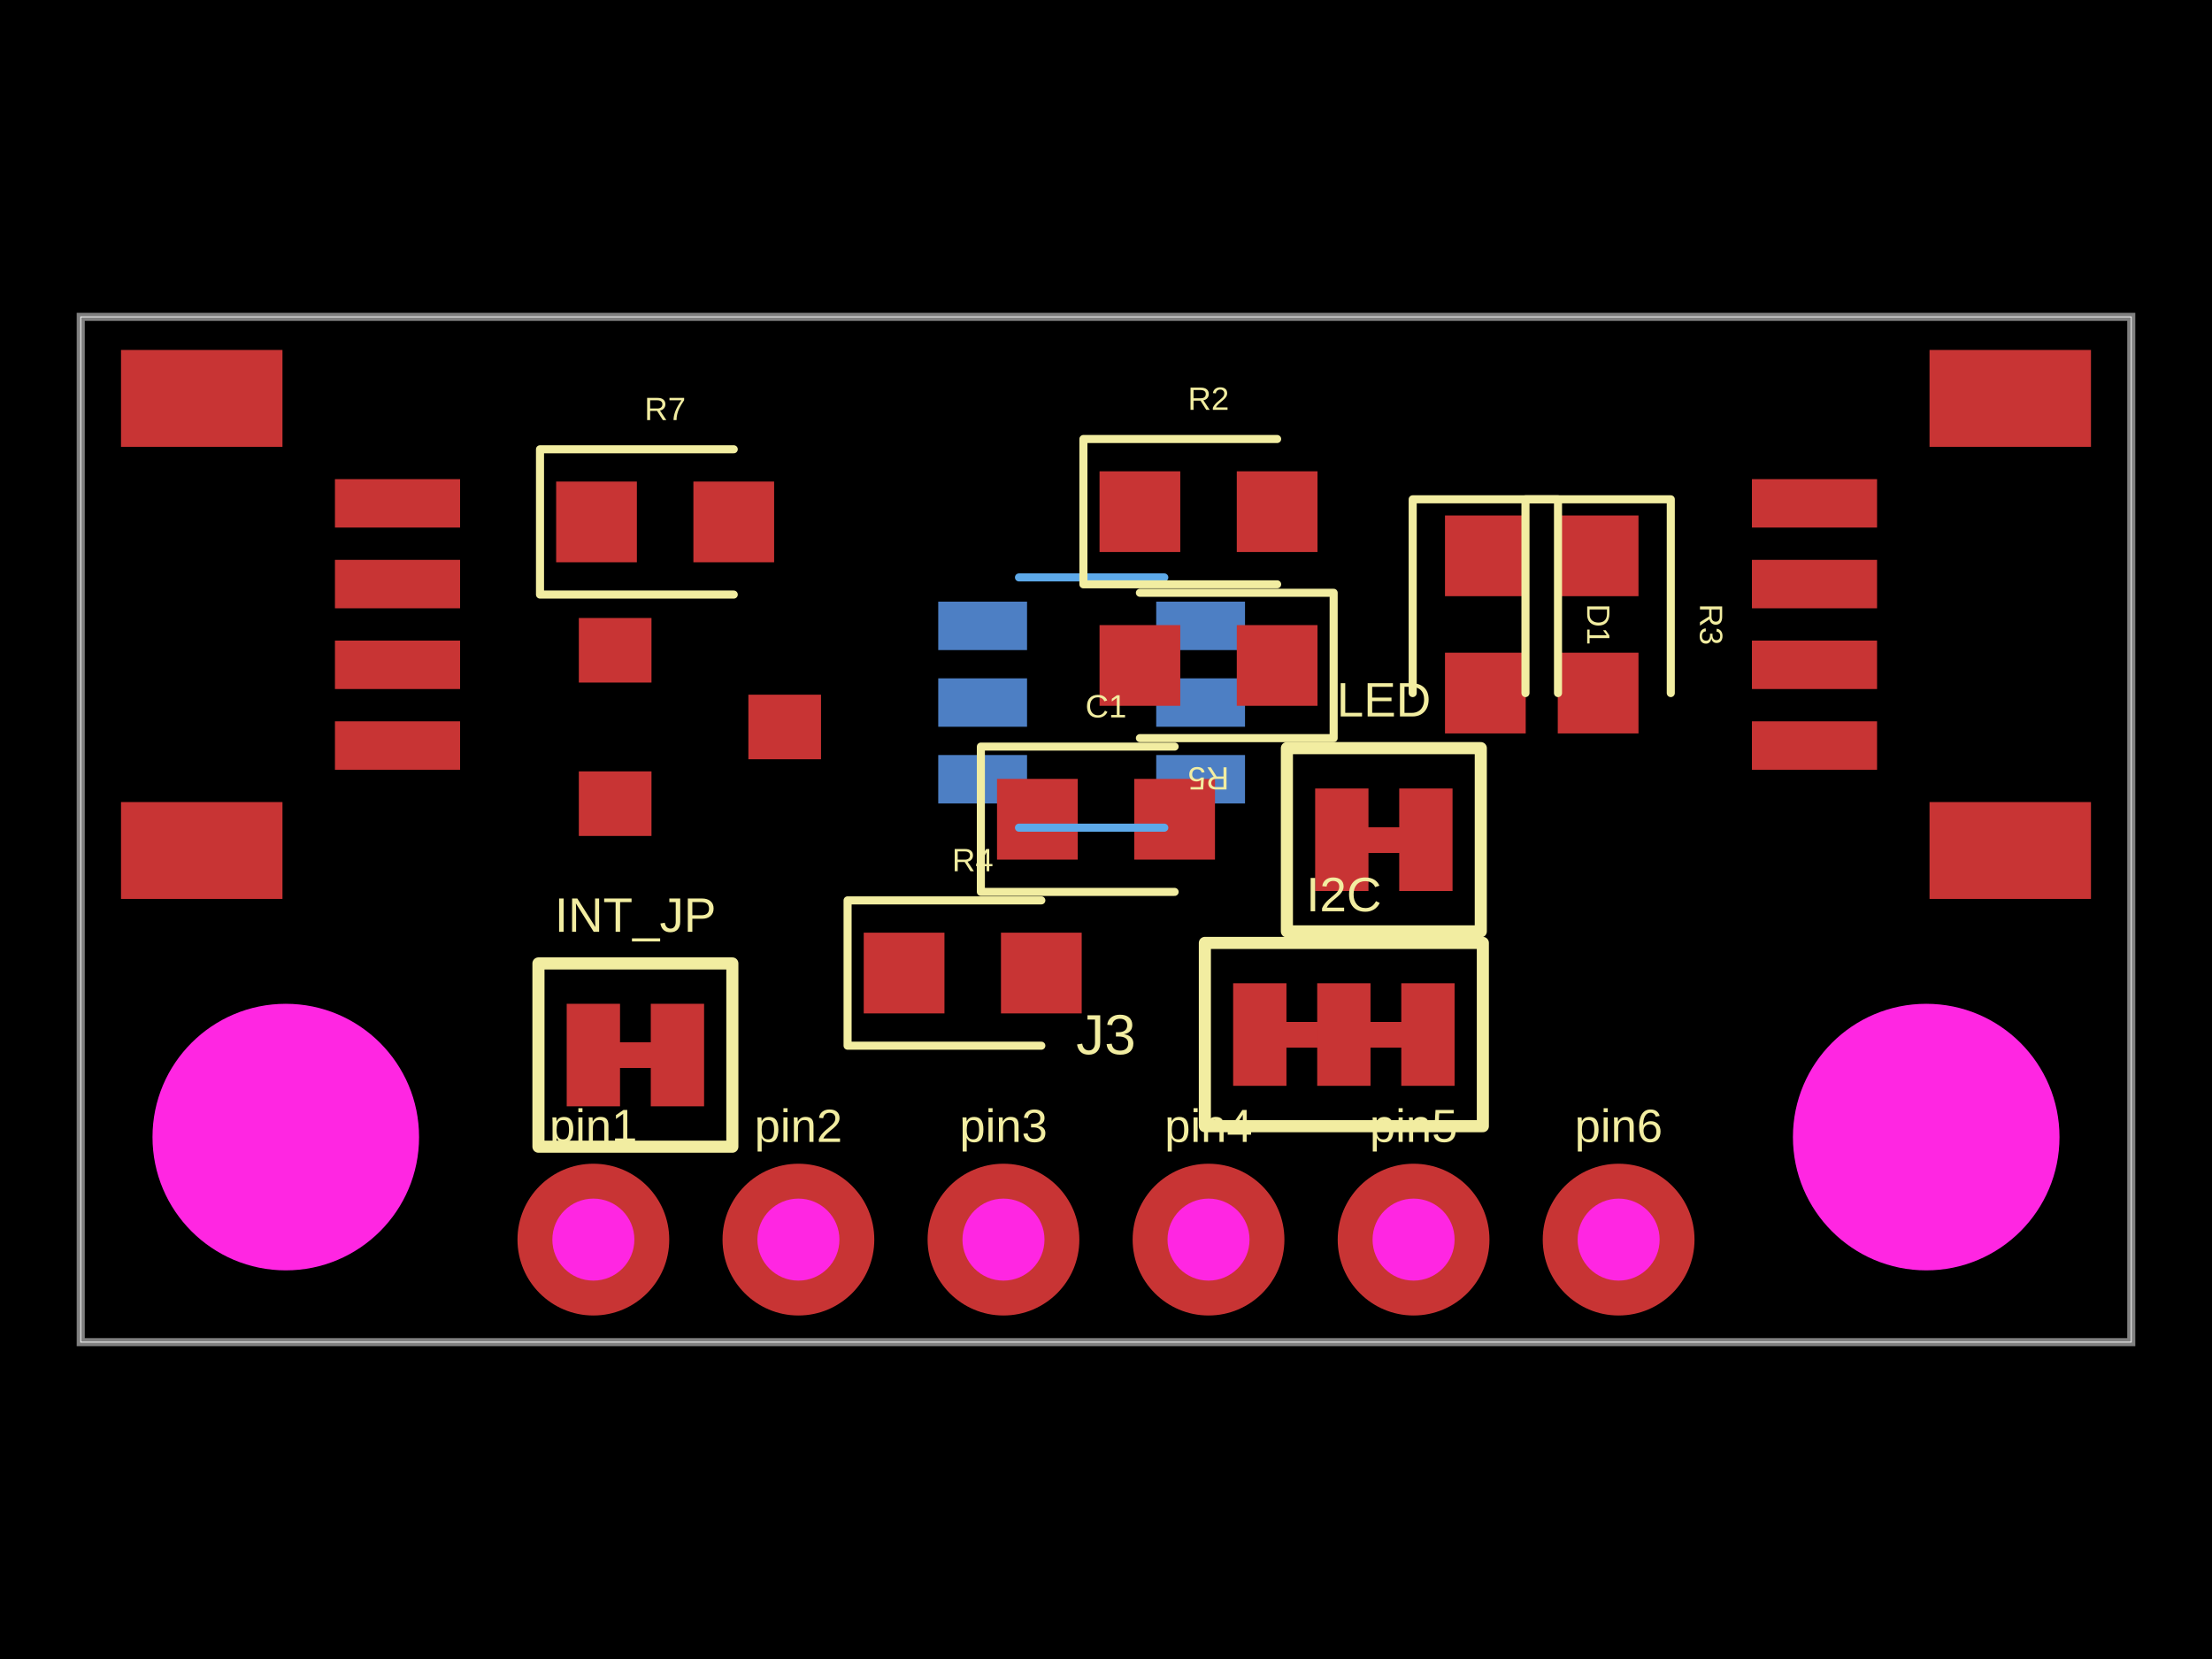
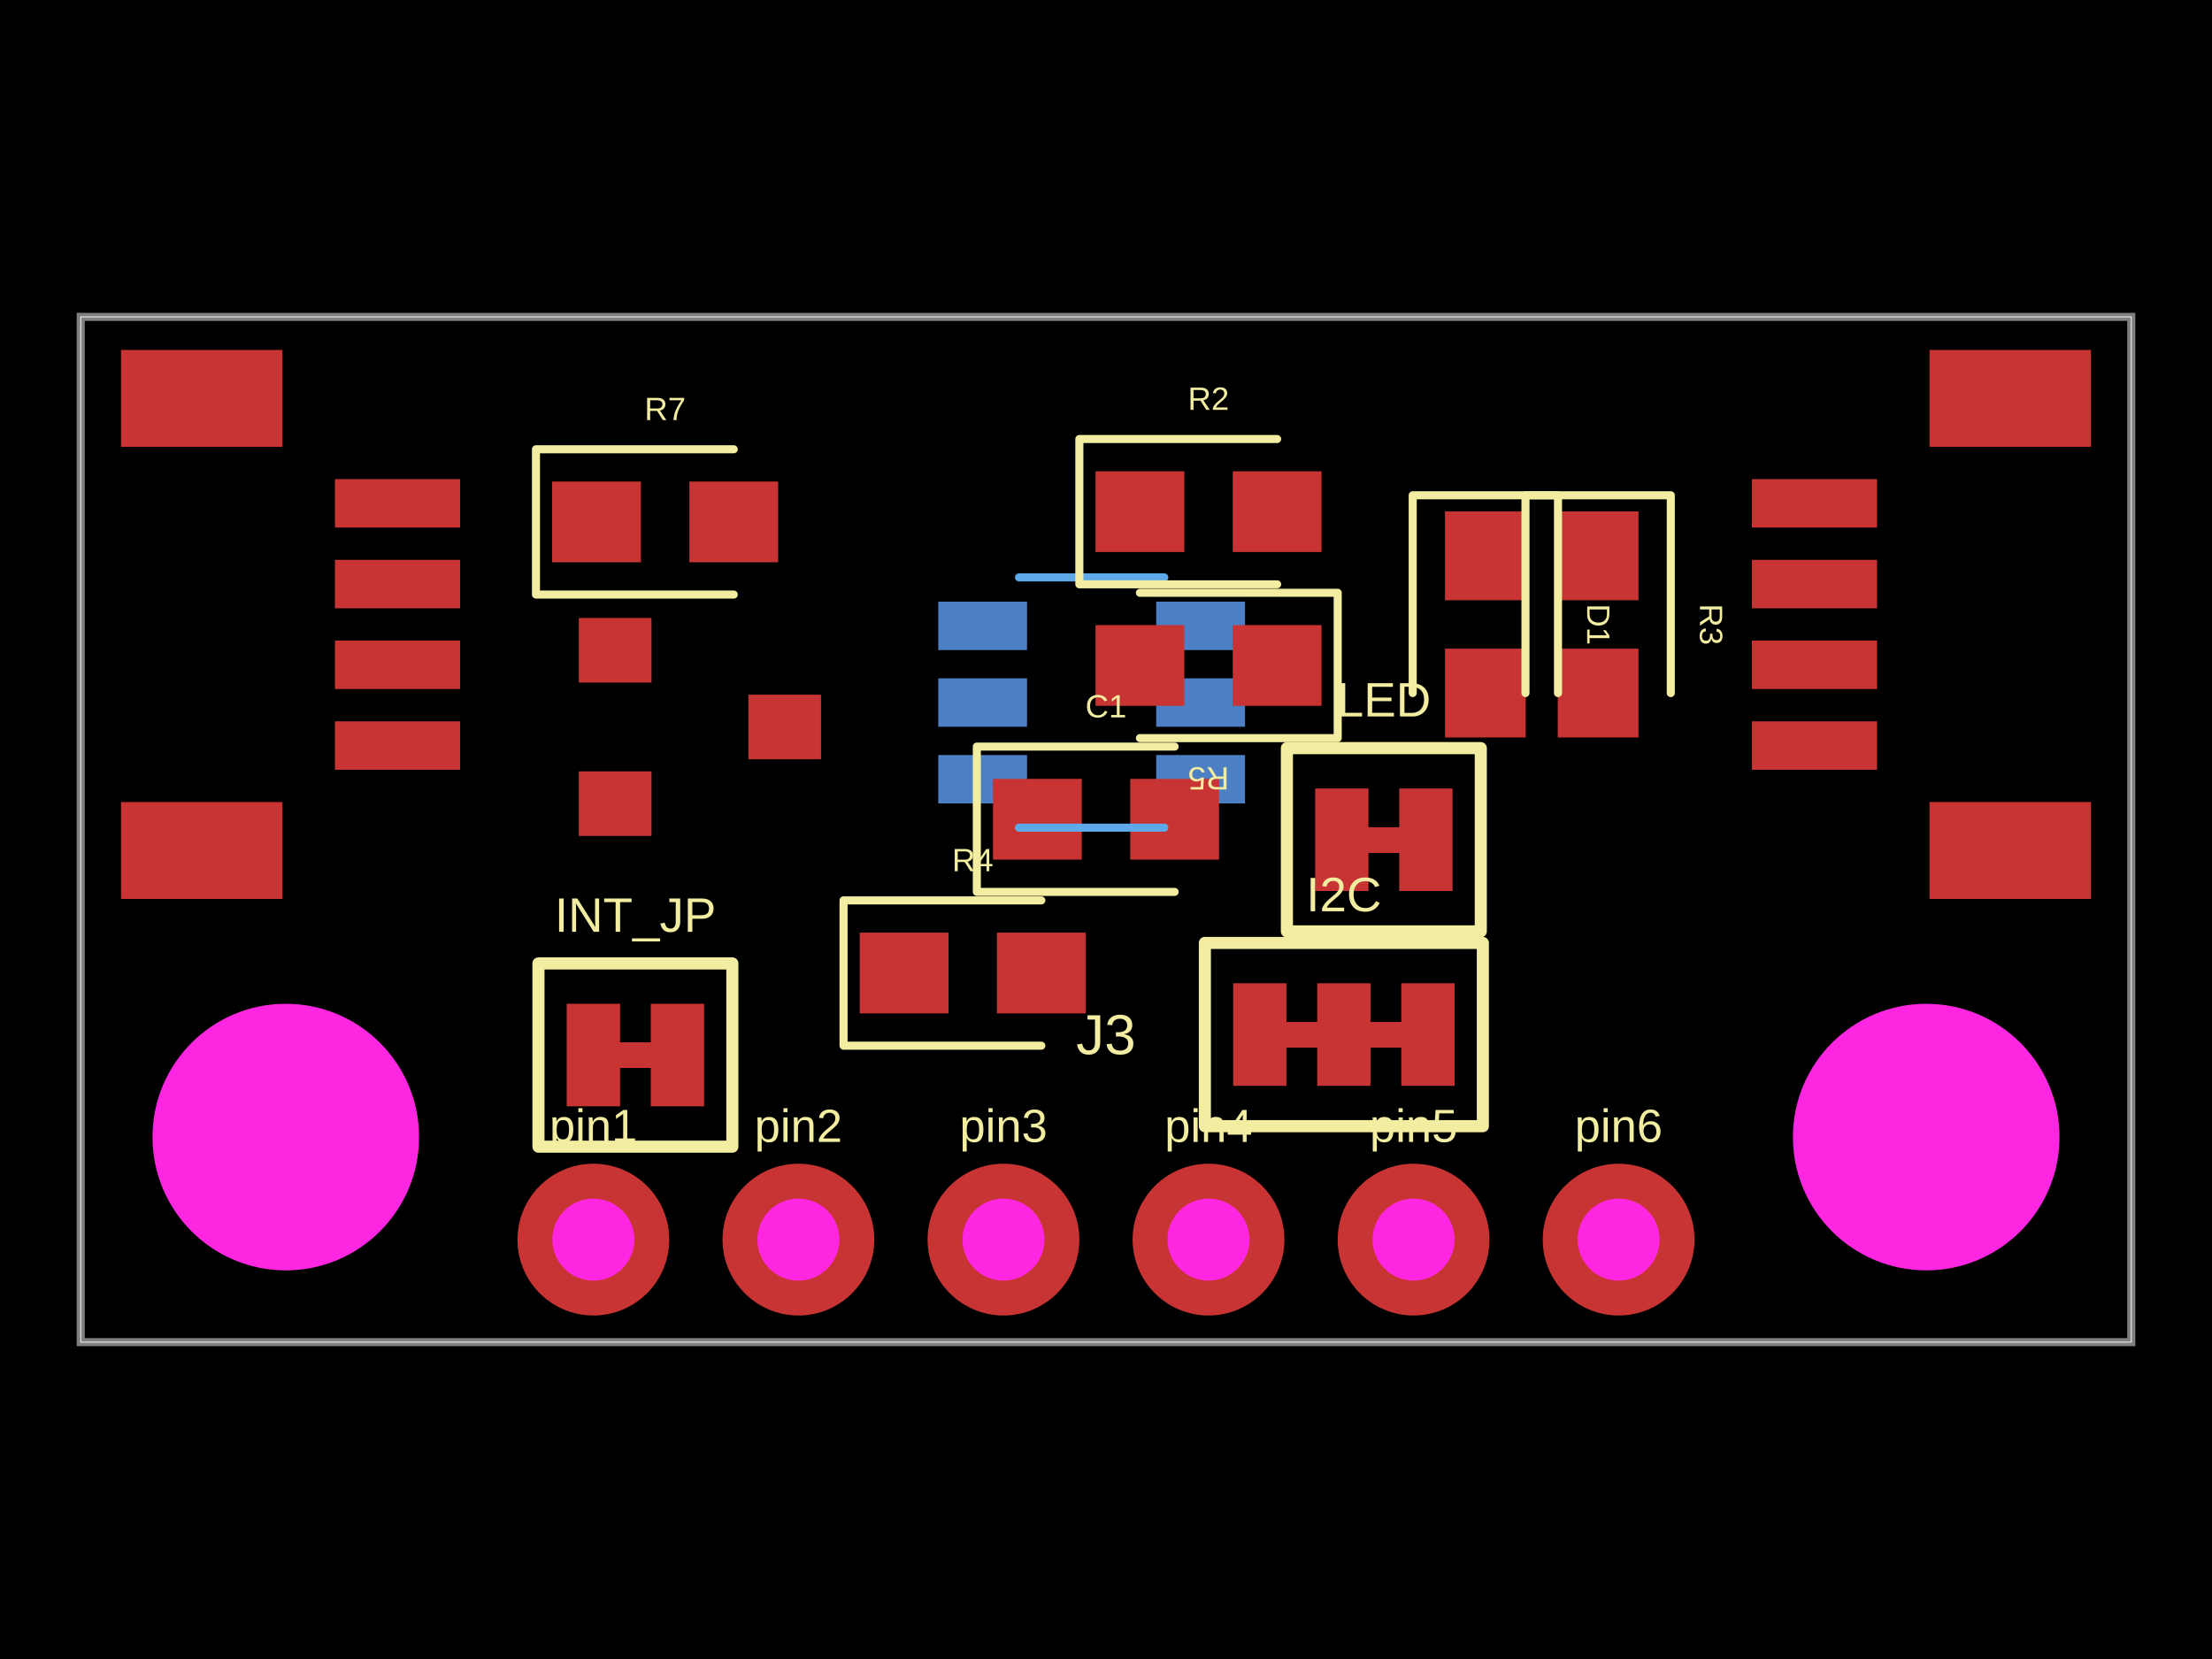
- <svg xmlns="http://www.w3.org/2000/svg" width="800" height="600" data-software-used-string="@tscircuit/core@0.0.571">
+ <svg xmlns="http://www.w3.org/2000/svg" width="800" height="600" data-software-used-string="@tscircuit/core@0.0.579">
  <style />
  <rect class="boundary" x="0" y="0" fill="#000" width="800" height="600" />
  <rect class="pcb-boundary" fill="none" stroke="#fff" stroke-width="0.3" x="29.197" y="114.599" width="741.606" height="370.803" />
  <path class="pcb-board" d="M 29.197 485.401 L 770.803 485.401 L 770.803 114.599 L 29.197 114.599 Z" fill="none" stroke="rgba(255, 255, 255, 0.5)" stroke-width="2.92" />
  <rect class="pcb-pad" fill="rgb(77, 127, 196)" x="-16.058" y="-8.759" width="32.117" height="17.518" transform="translate(434.2193 281.8236) rotate(-180)" data-layer="bottom" />
  <rect class="pcb-pad" fill="rgb(77, 127, 196)" x="-16.058" y="-8.759" width="32.117" height="17.518" transform="translate(434.2193 254.0876) rotate(-180)" data-layer="bottom" />
  <rect class="pcb-pad" fill="rgb(77, 127, 196)" x="-16.058" y="-8.759" width="32.117" height="17.518" transform="translate(434.2193 226.3515) rotate(-180)" data-layer="bottom" />
  <rect class="pcb-pad" fill="rgb(77, 127, 196)" x="-16.058" y="-8.759" width="32.117" height="17.518" transform="translate(355.3866 226.3515) rotate(-180)" data-layer="bottom" />
  <rect class="pcb-pad" fill="rgb(77, 127, 196)" x="-16.058" y="-8.759" width="32.117" height="17.518" transform="translate(355.3866 254.0876) rotate(-180)" data-layer="bottom" />
  <rect class="pcb-pad" fill="rgb(77, 127, 196)" x="-16.058" y="-8.759" width="32.117" height="17.518" transform="translate(355.3866 281.8236) rotate(-180)" data-layer="bottom" />
  <path class="pcb-trace" stroke="rgb(200, 52, 52)" fill="none" d="M 465.261 374.161 L 476.385 374.161" stroke-width="9.27" stroke-linecap="round" stroke-linejoin="round" shape-rendering="crispEdges" data-layer="top" />
  <path class="pcb-trace" stroke="rgb(200, 52, 52)" fill="none" d="M 495.667 374.161 L 506.791 374.161" stroke-width="9.27" stroke-linecap="round" stroke-linejoin="round" shape-rendering="crispEdges" data-layer="top" />
  <path class="pcb-trace" stroke="rgb(200, 52, 52)" fill="none" d="M 494.926 303.708 L 506.05 303.708" stroke-width="9.27" stroke-linecap="round" stroke-linejoin="round" shape-rendering="crispEdges" data-layer="top" />
  <path class="pcb-trace" stroke="rgb(200, 52, 52)" fill="none" d="M 224.239 381.577 L 235.364 381.577" stroke-width="9.27" stroke-linecap="round" stroke-linejoin="round" shape-rendering="crispEdges" data-layer="top" />
-   <rect class="pcb-pad" fill="rgb(200, 52, 52)" x="201.139" y="174.161" width="29.197" height="29.197" data-layer="top" />
-   <rect class="pcb-pad" fill="rgb(200, 52, 52)" x="250.774" y="174.161" width="29.197" height="29.197" data-layer="top" />
+   <rect class="pcb-pad" fill="rgb(200, 52, 52)" x="199.679" y="174.161" width="32.117" height="29.197" data-layer="top" />
+   <rect class="pcb-pad" fill="rgb(200, 52, 52)" x="249.314" y="174.161" width="32.117" height="29.197" data-layer="top" />
  <rect class="pcb-pad" fill="rgb(200, 52, 52)" x="209.343" y="223.504" width="26.277" height="23.358" data-layer="top" />
  <rect class="pcb-pad" fill="rgb(200, 52, 52)" x="209.343" y="278.978" width="26.277" height="23.358" data-layer="top" />
  <rect class="pcb-pad" fill="rgb(200, 52, 52)" x="270.657" y="251.241" width="26.277" height="23.358" data-layer="top" />
-   <rect class="pcb-pad" fill="rgb(200, 52, 52)" x="360.584" y="281.693" width="29.197" height="29.197" data-layer="top" />
-   <rect class="pcb-pad" fill="rgb(200, 52, 52)" x="410.219" y="281.693" width="29.197" height="29.197" data-layer="top" />
+   <rect class="pcb-pad" fill="rgb(200, 52, 52)" x="359.124" y="281.693" width="32.117" height="29.197" data-layer="top" />
+   <rect class="pcb-pad" fill="rgb(200, 52, 52)" x="408.759" y="281.693" width="32.117" height="29.197" data-layer="top" />
  <rect class="pcb-pad" fill="rgb(200, 52, 52)" x="445.98" y="355.62" width="19.282" height="37.08" data-layer="top" />
  <rect class="pcb-pad" fill="rgb(200, 52, 52)" x="476.385" y="355.62" width="19.282" height="37.08" data-layer="top" />
  <rect class="pcb-pad" fill="rgb(200, 52, 52)" x="506.791" y="355.62" width="19.282" height="37.08" data-layer="top" />
-   <rect class="pcb-pad" fill="rgb(200, 52, 52)" x="397.664" y="170.453" width="29.197" height="29.197" data-layer="top" />
-   <rect class="pcb-pad" fill="rgb(200, 52, 52)" x="447.299" y="170.453" width="29.197" height="29.197" data-layer="top" />
-   <rect class="pcb-pad" fill="rgb(200, 52, 52)" x="-14.599" y="-14.599" width="29.197" height="29.197" transform="translate(461.8978 240.6715) rotate(-180)" data-layer="top" />
-   <rect class="pcb-pad" fill="rgb(200, 52, 52)" x="-14.599" y="-14.599" width="29.197" height="29.197" transform="translate(412.2628 240.6715) rotate(-180)" data-layer="top" />
+   <rect class="pcb-pad" fill="rgb(200, 52, 52)" x="396.204" y="170.453" width="32.117" height="29.197" data-layer="top" />
+   <rect class="pcb-pad" fill="rgb(200, 52, 52)" x="445.839" y="170.453" width="32.117" height="29.197" data-layer="top" />
+   <rect class="pcb-pad" fill="rgb(200, 52, 52)" x="-16.058" y="-14.599" width="32.117" height="29.197" transform="translate(461.8978 240.6715) rotate(-180)" data-layer="top" />
+   <rect class="pcb-pad" fill="rgb(200, 52, 52)" x="-16.058" y="-14.599" width="32.117" height="29.197" transform="translate(412.2628 240.6715) rotate(-180)" data-layer="top" />
  <rect class="pcb-pad" fill="rgb(200, 52, 52)" x="121.139" y="260.876" width="45.255" height="17.518" data-layer="top" />
  <rect class="pcb-pad" fill="rgb(200, 52, 52)" x="121.139" y="231.679" width="45.255" height="17.518" data-layer="top" />
  <rect class="pcb-pad" fill="rgb(200, 52, 52)" x="121.139" y="202.482" width="45.255" height="17.518" data-layer="top" />
  <rect class="pcb-pad" fill="rgb(200, 52, 52)" x="121.139" y="173.285" width="45.255" height="17.518" data-layer="top" />
  <rect class="pcb-pad" fill="rgb(200, 52, 52)" x="43.766" y="290.073" width="58.394" height="35.036" data-layer="top" />
  <rect class="pcb-pad" fill="rgb(200, 52, 52)" x="43.766" y="126.569" width="58.394" height="35.036" data-layer="top" />
  <rect class="pcb-pad" fill="rgb(200, 52, 52)" x="633.606" y="173.285" width="45.255" height="17.518" data-layer="top" />
  <rect class="pcb-pad" fill="rgb(200, 52, 52)" x="633.606" y="202.482" width="45.255" height="17.518" data-layer="top" />
  <rect class="pcb-pad" fill="rgb(200, 52, 52)" x="633.606" y="231.679" width="45.255" height="17.518" data-layer="top" />
  <rect class="pcb-pad" fill="rgb(200, 52, 52)" x="633.606" y="260.876" width="45.255" height="17.518" data-layer="top" />
  <rect class="pcb-pad" fill="rgb(200, 52, 52)" x="697.839" y="126.569" width="58.394" height="35.036" data-layer="top" />
  <rect class="pcb-pad" fill="rgb(200, 52, 52)" x="697.839" y="290.073" width="58.394" height="35.036" data-layer="top" />
-   <rect class="pcb-pad" fill="rgb(200, 52, 52)" x="563.387" y="186.423" width="29.197" height="29.197" data-layer="top" />
-   <rect class="pcb-pad" fill="rgb(200, 52, 52)" x="563.387" y="236.058" width="29.197" height="29.197" data-layer="top" />
-   <rect class="pcb-pad" fill="rgb(200, 52, 52)" x="522.599" y="186.423" width="29.197" height="29.197" data-layer="top" />
-   <rect class="pcb-pad" fill="rgb(200, 52, 52)" x="522.599" y="236.058" width="29.197" height="29.197" data-layer="top" />
+   <rect class="pcb-pad" fill="rgb(200, 52, 52)" x="563.387" y="184.964" width="29.197" height="32.117" data-layer="top" />
+   <rect class="pcb-pad" fill="rgb(200, 52, 52)" x="563.387" y="234.599" width="29.197" height="32.117" data-layer="top" />
+   <rect class="pcb-pad" fill="rgb(200, 52, 52)" x="522.599" y="184.964" width="29.197" height="32.117" data-layer="top" />
+   <rect class="pcb-pad" fill="rgb(200, 52, 52)" x="522.599" y="234.599" width="29.197" height="32.117" data-layer="top" />
  <rect class="pcb-pad" fill="rgb(200, 52, 52)" x="475.644" y="285.168" width="19.282" height="37.08" data-layer="top" />
  <rect class="pcb-pad" fill="rgb(200, 52, 52)" x="506.05" y="285.168" width="19.282" height="37.08" data-layer="top" />
  <rect class="pcb-pad" fill="rgb(200, 52, 52)" x="204.958" y="363.036" width="19.282" height="37.08" data-layer="top" />
  <rect class="pcb-pad" fill="rgb(200, 52, 52)" x="235.364" y="363.036" width="19.282" height="37.08" data-layer="top" />
-   <rect class="pcb-pad" fill="rgb(200, 52, 52)" x="312.38" y="337.314" width="29.197" height="29.197" data-layer="top" />
-   <rect class="pcb-pad" fill="rgb(200, 52, 52)" x="362.015" y="337.314" width="29.197" height="29.197" data-layer="top" />
-   <path class="pcb-silkscreen pcb-silkscreen-top" d="M 265.372 162.482 L 195.299 162.482 L 195.299 215.036 L 265.372 215.036" fill="none" stroke="#f2eda1" stroke-width="2.92" stroke-linecap="round" stroke-linejoin="round" data-pcb-component-id="pcb_component_0" data-pcb-silkscreen-path-id="pcb_silkscreen_path_0" />
+   <rect class="pcb-pad" fill="rgb(200, 52, 52)" x="310.92" y="337.314" width="32.117" height="29.197" data-layer="top" />
+   <rect class="pcb-pad" fill="rgb(200, 52, 52)" x="360.555" y="337.314" width="32.117" height="29.197" data-layer="top" />
+   <path class="pcb-silkscreen pcb-silkscreen-top" d="M 265.372 162.482 L 193.839 162.482 L 193.839 215.036 L 265.372 215.036" fill="none" stroke="#f2eda1" stroke-width="2.92" stroke-linecap="round" stroke-linejoin="round" data-pcb-component-id="pcb_component_0" data-pcb-silkscreen-path-id="pcb_silkscreen_path_0" />
  <path class="pcb-silkscreen pcb-silkscreen-bottom" d="M 368.526 299.34 L 421.081 299.34" fill="none" stroke="#5da9e9" stroke-width="2.92" stroke-linecap="round" stroke-linejoin="round" data-pcb-component-id="null" data-pcb-silkscreen-path-id="pcb_silkscreen_path_1" />
  <path class="pcb-silkscreen pcb-silkscreen-bottom" d="M 368.526 208.829 L 421.081 208.829" fill="none" stroke="#5da9e9" stroke-width="2.92" stroke-linecap="round" stroke-linejoin="round" data-pcb-component-id="null" data-pcb-silkscreen-path-id="pcb_silkscreen_path_2" />
-   <path class="pcb-silkscreen pcb-silkscreen-top" d="M 424.818 270.015 L 354.745 270.015 L 354.745 322.569 L 424.818 322.569" fill="none" stroke="#f2eda1" stroke-width="2.92" stroke-linecap="round" stroke-linejoin="round" data-pcb-component-id="pcb_component_3" data-pcb-silkscreen-path-id="pcb_silkscreen_path_3" />
+   <path class="pcb-silkscreen pcb-silkscreen-top" d="M 424.818 270.015 L 353.285 270.015 L 353.285 322.569 L 424.818 322.569" fill="none" stroke="#f2eda1" stroke-width="2.92" stroke-linecap="round" stroke-linejoin="round" data-pcb-component-id="pcb_component_3" data-pcb-silkscreen-path-id="pcb_silkscreen_path_3" />
  <path class="pcb-silkscreen pcb-silkscreen-top" d="M 435.761 407.299 L 536.292 407.299 L 536.292 341.022 L 435.761 341.022 L 435.761 407.299 Z" fill="none" stroke="#f2eda1" stroke-width="4.38" stroke-linecap="round" stroke-linejoin="round" data-pcb-component-id="pcb_component_4" data-pcb-silkscreen-path-id="pcb_silkscreen_path_4" />
-   <path class="pcb-silkscreen pcb-silkscreen-top" d="M 461.898 158.774 L 391.825 158.774 L 391.825 211.328 L 461.898 211.328" fill="none" stroke="#f2eda1" stroke-width="2.92" stroke-linecap="round" stroke-linejoin="round" data-pcb-component-id="pcb_component_5" data-pcb-silkscreen-path-id="pcb_silkscreen_path_5" />
-   <path class="pcb-silkscreen pcb-silkscreen-top" d="M 412.263 266.949 L 482.336 266.949 L 482.336 214.394 L 412.263 214.394" fill="none" stroke="#f2eda1" stroke-width="2.92" stroke-linecap="round" stroke-linejoin="round" data-pcb-component-id="pcb_component_6" data-pcb-silkscreen-path-id="pcb_silkscreen_path_6" />
-   <path class="pcb-silkscreen pcb-silkscreen-top" d="M 604.263 250.657 L 604.263 180.584 L 551.708 180.584 L 551.708 250.657" fill="none" stroke="#f2eda1" stroke-width="2.92" stroke-linecap="round" stroke-linejoin="round" data-pcb-component-id="pcb_component_10" data-pcb-silkscreen-path-id="pcb_silkscreen_path_7" />
-   <path class="pcb-silkscreen pcb-silkscreen-top" d="M 563.474 250.657 L 563.474 180.584 L 510.92 180.584 L 510.92 250.657" fill="none" stroke="#f2eda1" stroke-width="2.92" stroke-linecap="round" stroke-linejoin="round" data-pcb-component-id="pcb_component_11" data-pcb-silkscreen-path-id="pcb_silkscreen_path_8" />
+   <path class="pcb-silkscreen pcb-silkscreen-top" d="M 461.898 158.774 L 390.365 158.774 L 390.365 211.328 L 461.898 211.328" fill="none" stroke="#f2eda1" stroke-width="2.92" stroke-linecap="round" stroke-linejoin="round" data-pcb-component-id="pcb_component_5" data-pcb-silkscreen-path-id="pcb_silkscreen_path_5" />
+   <path class="pcb-silkscreen pcb-silkscreen-top" d="M 412.263 266.949 L 483.796 266.949 L 483.796 214.394 L 412.263 214.394" fill="none" stroke="#f2eda1" stroke-width="2.92" stroke-linecap="round" stroke-linejoin="round" data-pcb-component-id="pcb_component_6" data-pcb-silkscreen-path-id="pcb_silkscreen_path_6" />
+   <path class="pcb-silkscreen pcb-silkscreen-top" d="M 604.263 250.657 L 604.263 179.124 L 551.708 179.124 L 551.708 250.657" fill="none" stroke="#f2eda1" stroke-width="2.92" stroke-linecap="round" stroke-linejoin="round" data-pcb-component-id="pcb_component_10" data-pcb-silkscreen-path-id="pcb_silkscreen_path_7" />
+   <path class="pcb-silkscreen pcb-silkscreen-top" d="M 563.474 250.657 L 563.474 179.124 L 510.92 179.124 L 510.92 250.657" fill="none" stroke="#f2eda1" stroke-width="2.92" stroke-linecap="round" stroke-linejoin="round" data-pcb-component-id="pcb_component_11" data-pcb-silkscreen-path-id="pcb_silkscreen_path_8" />
  <path class="pcb-silkscreen pcb-silkscreen-top" d="M 465.425 336.847 L 535.55 336.847 L 535.55 270.569 L 465.425 270.569 L 465.425 336.847 Z" fill="none" stroke="#f2eda1" stroke-width="4.38" stroke-linecap="round" stroke-linejoin="round" data-pcb-component-id="pcb_component_12" data-pcb-silkscreen-path-id="pcb_silkscreen_path_9" />
  <path class="pcb-silkscreen pcb-silkscreen-top" d="M 194.739 414.715 L 264.864 414.715 L 264.864 348.438 L 194.739 348.438 L 194.739 414.715 Z" fill="none" stroke="#f2eda1" stroke-width="4.38" stroke-linecap="round" stroke-linejoin="round" data-pcb-component-id="pcb_component_13" data-pcb-silkscreen-path-id="pcb_silkscreen_path_10" />
-   <path class="pcb-silkscreen pcb-silkscreen-top" d="M 376.613 325.635 L 306.54 325.635 L 306.54 378.19 L 376.613 378.19" fill="none" stroke="#f2eda1" stroke-width="2.92" stroke-linecap="round" stroke-linejoin="round" data-pcb-component-id="pcb_component_14" data-pcb-silkscreen-path-id="pcb_silkscreen_path_11" />
+   <path class="pcb-silkscreen pcb-silkscreen-top" d="M 376.613 325.635 L 305.08 325.635 L 305.08 378.19 L 376.613 378.19" fill="none" stroke="#f2eda1" stroke-width="2.92" stroke-linecap="round" stroke-linejoin="round" data-pcb-component-id="pcb_component_14" data-pcb-silkscreen-path-id="pcb_silkscreen_path_11" />
  <text x="0" y="0" dx="0" dy="0" fill="#f2eda1" font-family="Arial, sans-serif" font-size="11.679" text-anchor="middle" dominant-baseline="central" transform="matrix(1,0,0,1,240.5547,147.8832)" class="pcb-silkscreen-text pcb-silkscreen-top" data-pcb-silkscreen-text-id="pcb_component_0" stroke="none">R7</text>
  <text x="0" y="0" dx="0" dy="0" fill="#f2eda1" font-family="Arial, sans-serif" font-size="11.679" text-anchor="middle" dominant-baseline="central" transform="matrix(1,0,0,1,400,255.4161)" class="pcb-silkscreen-text pcb-silkscreen-top" data-pcb-silkscreen-text-id="pcb_component_3" stroke="none">C1</text>
  <text x="0" y="0" dx="0" dy="0" fill="#f2eda1" font-family="Arial, sans-serif" font-size="17.518" text-anchor="middle" dominant-baseline="central" transform="matrix(1,0,0,1,486.0263,323.5036)" class="pcb-silkscreen-text pcb-silkscreen-top" data-pcb-silkscreen-text-id="pcb_component_4" stroke="none">I2C</text>
  <text x="0" y="0" dx="0" dy="0" fill="#f2eda1" font-family="Arial, sans-serif" font-size="11.679" text-anchor="middle" dominant-baseline="central" transform="matrix(1,0,0,1,437.0803,144.1752)" class="pcb-silkscreen-text pcb-silkscreen-top" data-pcb-silkscreen-text-id="pcb_component_5" stroke="none">R2</text>
  <text x="0" y="0" dx="0" dy="0" fill="#f2eda1" font-family="Arial, sans-serif" font-size="11.679" text-anchor="middle" dominant-baseline="central" transform="matrix(-1,1.2246467991473532e-16,-1.2246467991473532e-16,-1,437.0803,281.5474)" class="pcb-silkscreen-text pcb-silkscreen-top" data-pcb-silkscreen-text-id="pcb_component_6" stroke="none">R5</text>
  <text x="0" y="0" dx="0" dy="0" fill="#f2eda1" font-family="Arial, sans-serif" font-size="16.818" text-anchor="middle" dominant-baseline="central" transform="matrix(1,0,0,1,214.5985,407.1533)" class="pcb-silkscreen-text pcb-silkscreen-top" data-pcb-silkscreen-text-id="pcb_component_7" stroke="none">pin1</text>
  <text x="0" y="0" dx="0" dy="0" fill="#f2eda1" font-family="Arial, sans-serif" font-size="16.818" text-anchor="middle" dominant-baseline="central" transform="matrix(1,0,0,1,288.7591,407.1533)" class="pcb-silkscreen-text pcb-silkscreen-top" data-pcb-silkscreen-text-id="pcb_component_7" stroke="none">pin2</text>
  <text x="0" y="0" dx="0" dy="0" fill="#f2eda1" font-family="Arial, sans-serif" font-size="16.818" text-anchor="middle" dominant-baseline="central" transform="matrix(1,0,0,1,362.9197,407.1533)" class="pcb-silkscreen-text pcb-silkscreen-top" data-pcb-silkscreen-text-id="pcb_component_7" stroke="none">pin3</text>
  <text x="0" y="0" dx="0" dy="0" fill="#f2eda1" font-family="Arial, sans-serif" font-size="16.818" text-anchor="middle" dominant-baseline="central" transform="matrix(1,0,0,1,437.0803,407.1533)" class="pcb-silkscreen-text pcb-silkscreen-top" data-pcb-silkscreen-text-id="pcb_component_7" stroke="none">pin4</text>
  <text x="0" y="0" dx="0" dy="0" fill="#f2eda1" font-family="Arial, sans-serif" font-size="16.818" text-anchor="middle" dominant-baseline="central" transform="matrix(1,0,0,1,511.2409,407.1533)" class="pcb-silkscreen-text pcb-silkscreen-top" data-pcb-silkscreen-text-id="pcb_component_7" stroke="none">pin5</text>
  <text x="0" y="0" dx="0" dy="0" fill="#f2eda1" font-family="Arial, sans-serif" font-size="16.818" text-anchor="middle" dominant-baseline="central" transform="matrix(1,0,0,1,585.4015,407.1533)" class="pcb-silkscreen-text pcb-silkscreen-top" data-pcb-silkscreen-text-id="pcb_component_7" stroke="none">pin6</text>
  <text x="0" y="0" dx="0" dy="0" fill="#f2eda1" font-family="Arial, sans-serif" font-size="20.438" text-anchor="middle" dominant-baseline="central" transform="matrix(1,0,0,1,400,374.1606)" class="pcb-silkscreen-text pcb-silkscreen-top" data-pcb-silkscreen-text-id="pcb_component_7" stroke="none">J3</text>
  <text x="0" y="0" dx="0" dy="0" fill="#f2eda1" font-family="Arial, sans-serif" font-size="11.679" text-anchor="middle" dominant-baseline="central" transform="matrix(6.123233995736766e-17,1,-1,6.123233995736766e-17,618.8613,225.8394)" class="pcb-silkscreen-text pcb-silkscreen-top" data-pcb-silkscreen-text-id="pcb_component_10" stroke="none">R3</text>
  <text x="0" y="0" dx="0" dy="0" fill="#f2eda1" font-family="Arial, sans-serif" font-size="11.679" text-anchor="middle" dominant-baseline="central" transform="matrix(6.123233995736766e-17,1,-1,6.123233995736766e-17,578.073,225.8394)" class="pcb-silkscreen-text pcb-silkscreen-top" data-pcb-silkscreen-text-id="pcb_component_11" stroke="none">D1</text>
  <text x="0" y="0" dx="0" dy="0" fill="#f2eda1" font-family="Arial, sans-serif" font-size="17.518" text-anchor="middle" dominant-baseline="central" transform="matrix(1,0,0,1,500.4876,253.0511)" class="pcb-silkscreen-text pcb-silkscreen-top" data-pcb-silkscreen-text-id="pcb_component_12" stroke="none">LED</text>
  <text x="0" y="0" dx="0" dy="0" fill="#f2eda1" font-family="Arial, sans-serif" font-size="17.518" text-anchor="middle" dominant-baseline="central" transform="matrix(1,0,0,1,229.8015,330.9197)" class="pcb-silkscreen-text pcb-silkscreen-top" data-pcb-silkscreen-text-id="pcb_component_13" stroke="none">INT_JP</text>
  <text x="0" y="0" dx="0" dy="0" fill="#f2eda1" font-family="Arial, sans-serif" font-size="11.679" text-anchor="middle" dominant-baseline="central" transform="matrix(1,0,0,1,351.7956,311.0365)" class="pcb-silkscreen-text pcb-silkscreen-top" data-pcb-silkscreen-text-id="pcb_component_14" stroke="none">R4</text>
  <g>
    <circle class="pcb-hole-outer" fill="rgb(200, 52, 52)" cx="214.599" cy="448.321" r="27.445" />
    <circle class="pcb-hole-inner" fill="#FF26E2" cx="214.599" cy="448.321" r="14.832" />
  </g>
  <g>
    <circle class="pcb-hole-outer" fill="rgb(200, 52, 52)" cx="288.759" cy="448.321" r="27.445" />
    <circle class="pcb-hole-inner" fill="#FF26E2" cx="288.759" cy="448.321" r="14.832" />
  </g>
  <g>
    <circle class="pcb-hole-outer" fill="rgb(200, 52, 52)" cx="362.92" cy="448.321" r="27.445" />
    <circle class="pcb-hole-inner" fill="#FF26E2" cx="362.92" cy="448.321" r="14.832" />
  </g>
  <g>
    <circle class="pcb-hole-outer" fill="rgb(200, 52, 52)" cx="437.08" cy="448.321" r="27.445" />
    <circle class="pcb-hole-inner" fill="#FF26E2" cx="437.08" cy="448.321" r="14.832" />
  </g>
  <g>
    <circle class="pcb-hole-outer" fill="rgb(200, 52, 52)" cx="511.241" cy="448.321" r="27.445" />
    <circle class="pcb-hole-inner" fill="#FF26E2" cx="511.241" cy="448.321" r="14.832" />
  </g>
  <g>
    <circle class="pcb-hole-outer" fill="rgb(200, 52, 52)" cx="585.401" cy="448.321" r="27.445" />
    <circle class="pcb-hole-inner" fill="#FF26E2" cx="585.401" cy="448.321" r="14.832" />
  </g>
  <circle class="pcb-hole" cx="696.642" cy="411.241" r="48.204" fill="#FF26E2" />
  <circle class="pcb-hole" cx="103.358" cy="411.241" r="48.204" fill="#FF26E2" />
</svg>
